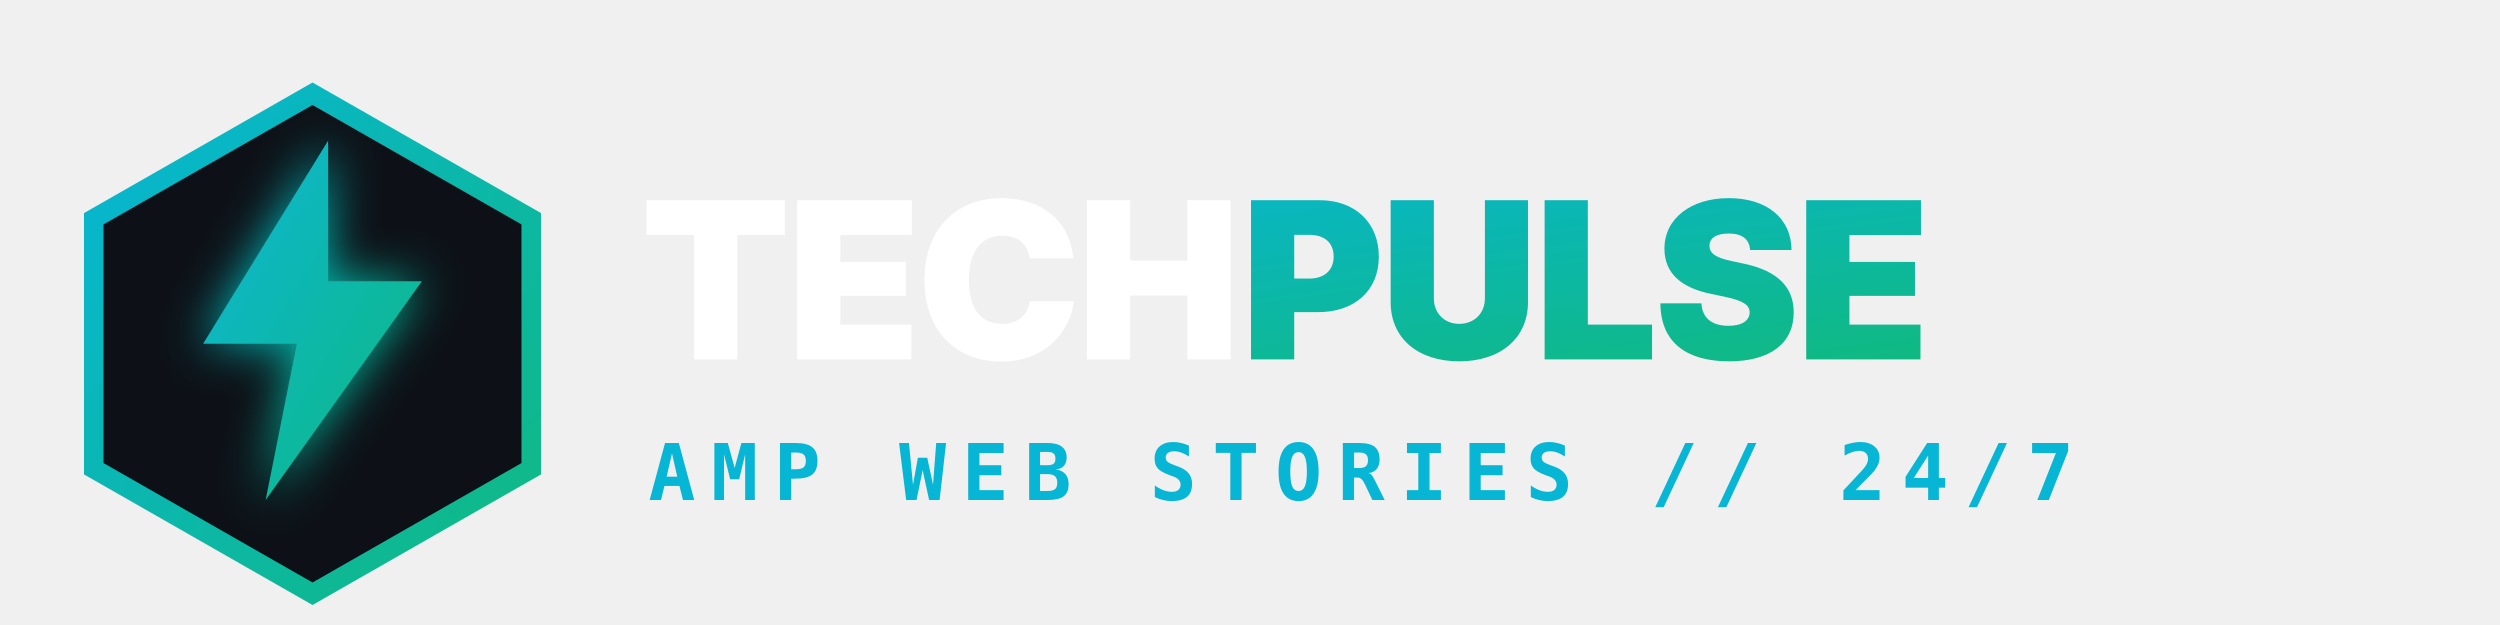
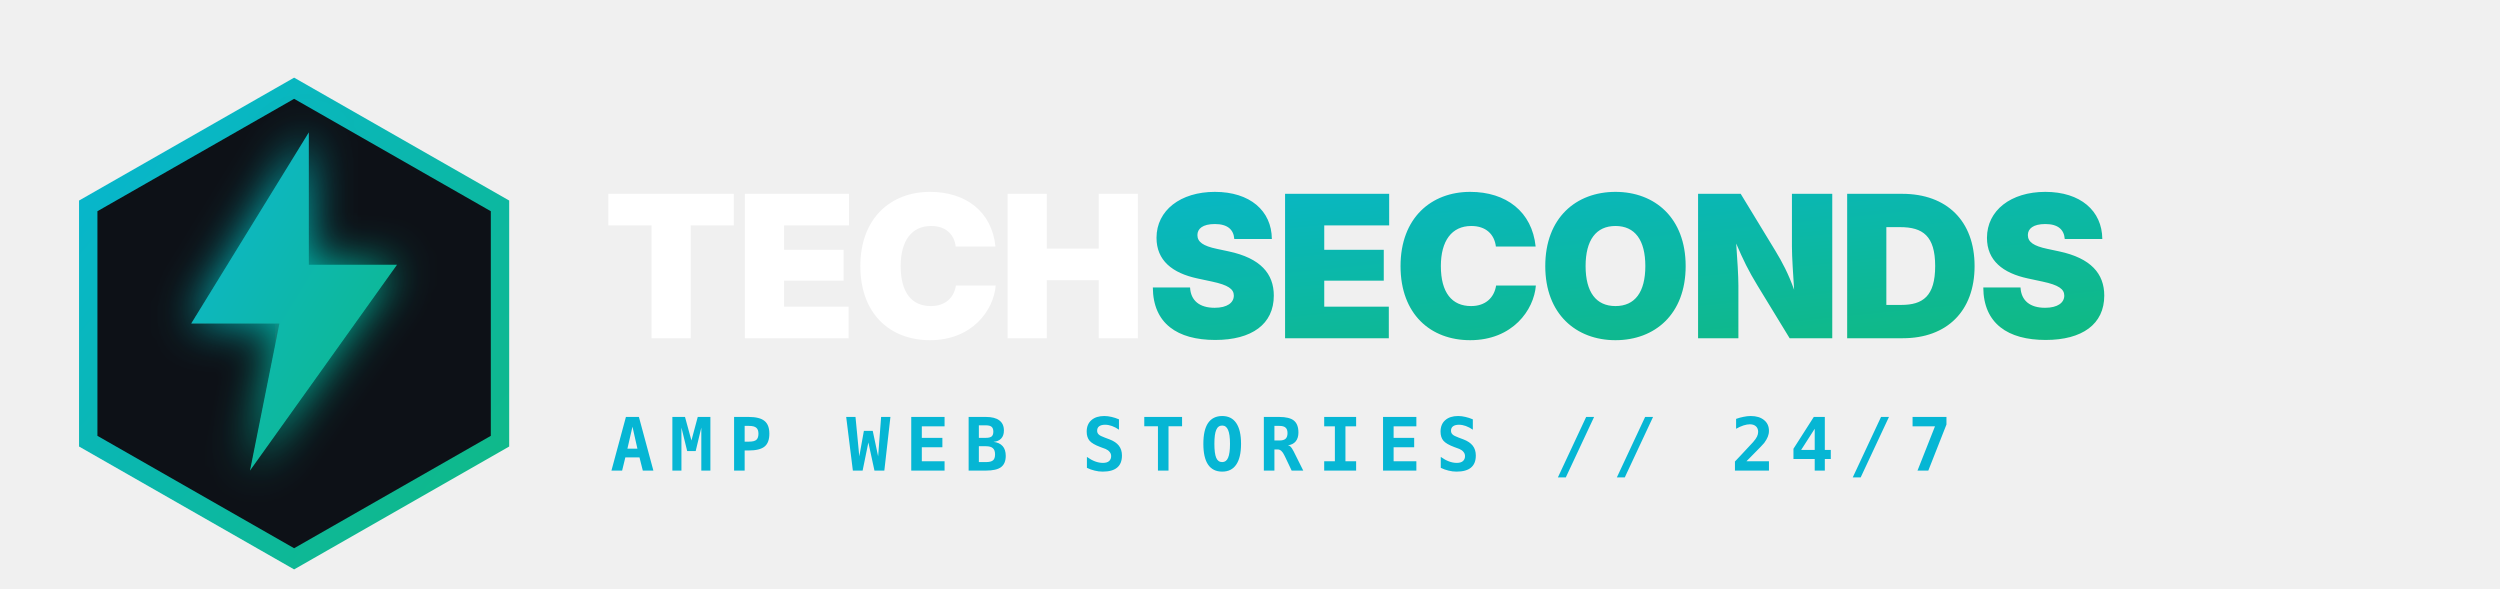
- <svg xmlns="http://www.w3.org/2000/svg" viewBox="0 0 320 80" width="320" height="80" fill="none">
+ <svg xmlns="http://www.w3.org/2000/svg" viewBox="0 0 340 80" width="340" height="80" fill="none">
  <defs>
    <linearGradient id="neonCyanEmerald" x1="0%" y1="0%" x2="100%" y2="100%">
      <stop offset="0%" stop-color="#06b6d4" />
      <stop offset="100%" stop-color="#10b981" />
    </linearGradient>
    <filter id="neonGlow" x="-20%" y="-20%" width="140%" height="140%">
      <feGaussianBlur stdDeviation="3" result="blur" />
      <feMerge>
        <feMergeNode in="blur" />
        <feMergeNode in="SourceGraphic" />
      </feMerge>
    </filter>
  </defs>
  <polygon points="40,12 68,28 68,60 40,76 12,60 12,28" fill="#0d1117" stroke="url(#neonCyanEmerald)" stroke-width="2.5" />
  <polygon points="42,18 26,44 38,44 34,64 54,36 42,36" fill="url(#neonCyanEmerald)" filter="url(#neonGlow)" />
-   <text x="82" y="46" font-family="'Outfit', 'Space Grotesk', -apple-system, sans-serif" font-weight="900" font-size="28" fill="#ffffff" letter-spacing="-0.5">
-     TECH<tspan fill="url(#neonCyanEmerald)">PULSE</tspan>
+   <text x="82" y="46" font-family="'Outfit', 'Space Grotesk', -apple-system, sans-serif" font-weight="900" font-size="27" fill="#ffffff" letter-spacing="-0.5">
+     TECH<tspan fill="url(#neonCyanEmerald)">SECONDS</tspan>
  </text>
  <text x="83" y="64" font-family="'Space Grotesk', monospace" font-weight="600" font-size="10" fill="#06b6d4" letter-spacing="2">
    AMP WEB STORIES // 24/7
  </text>
</svg>
